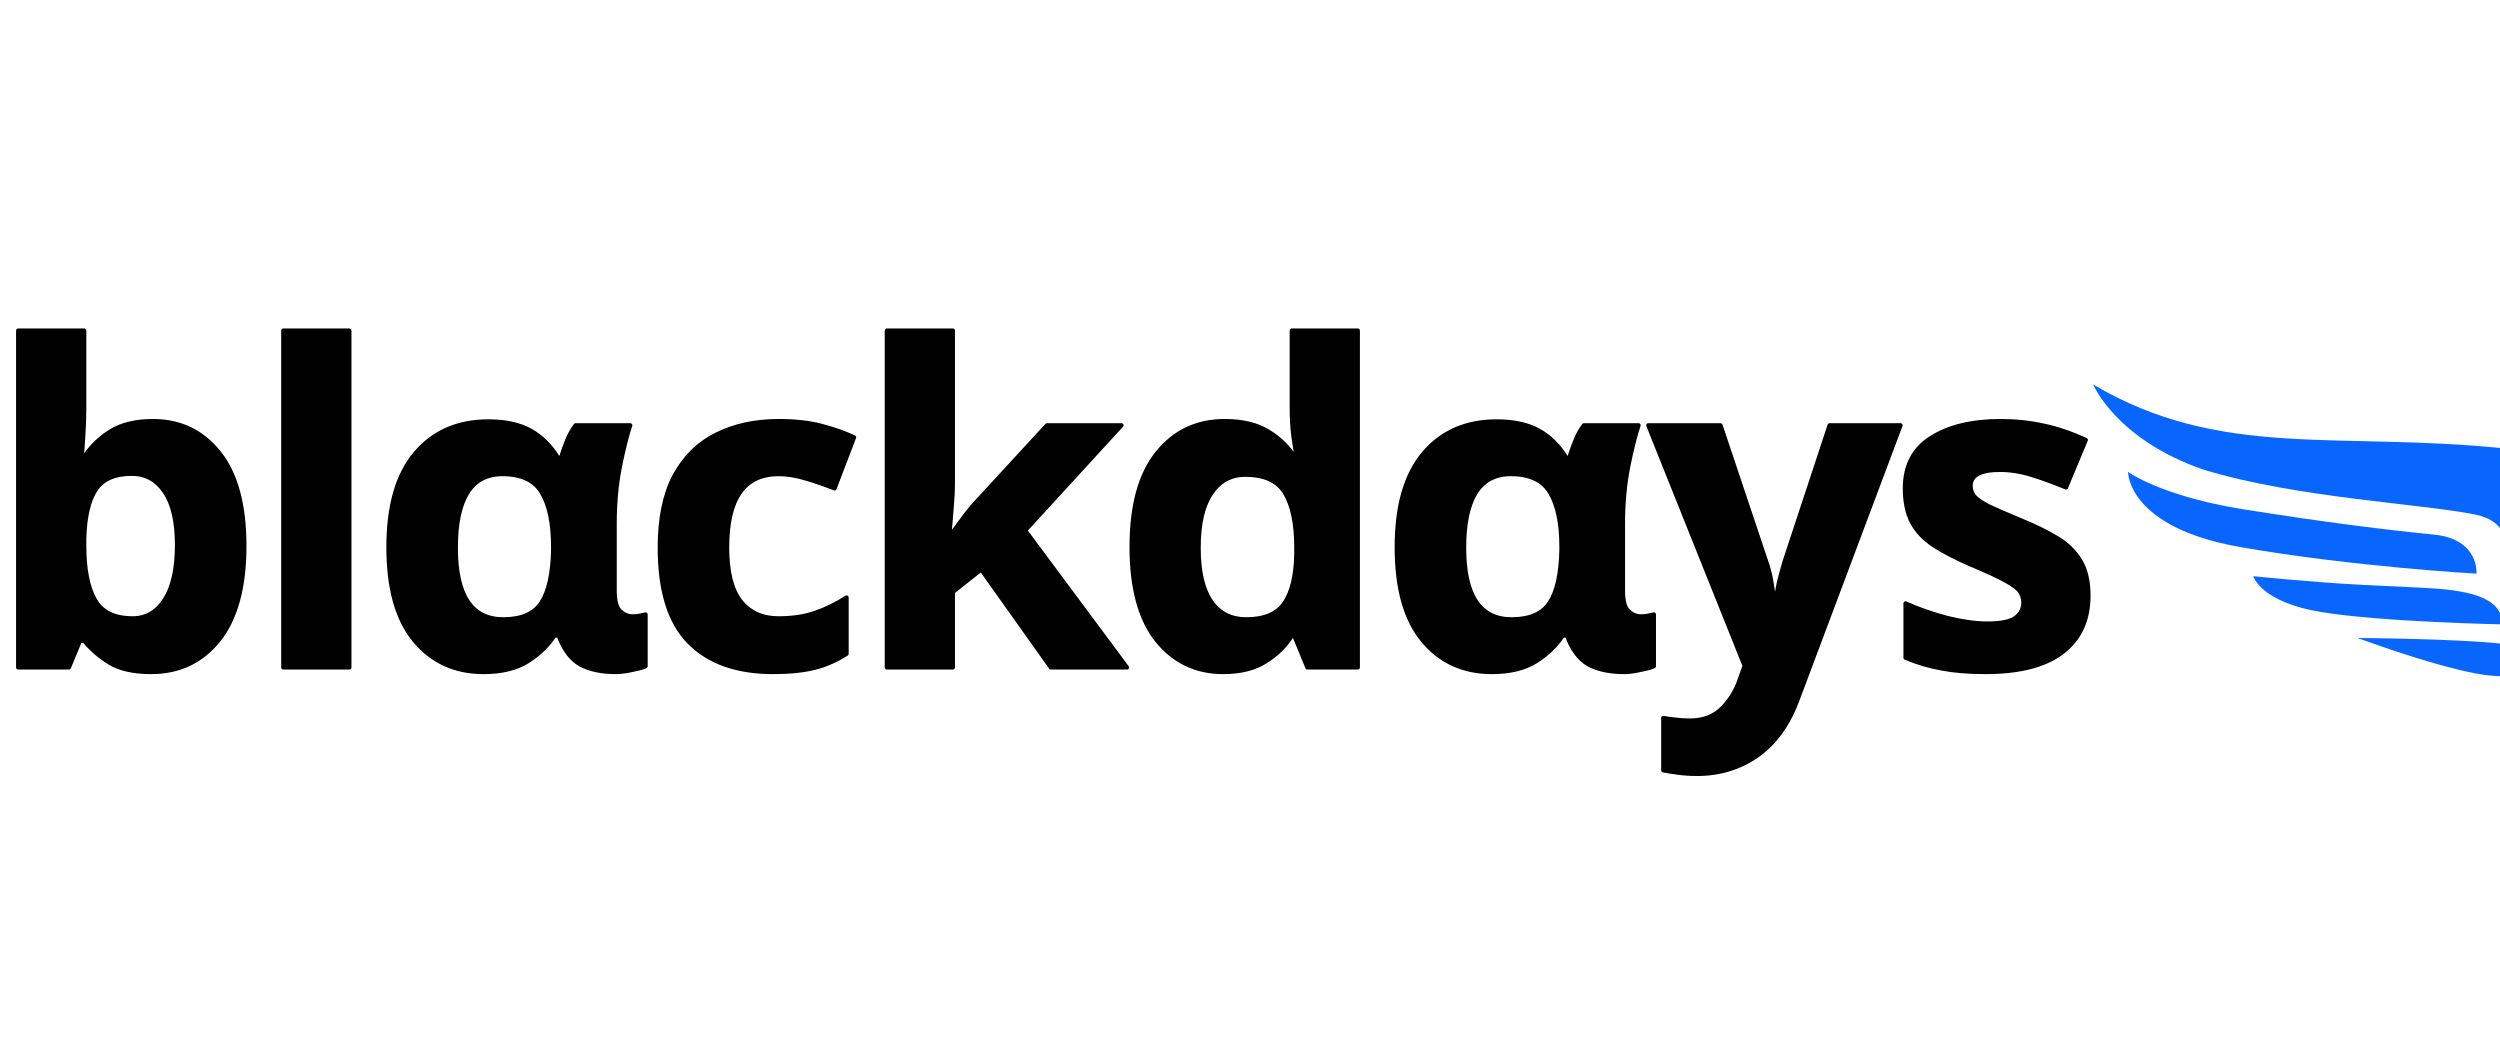
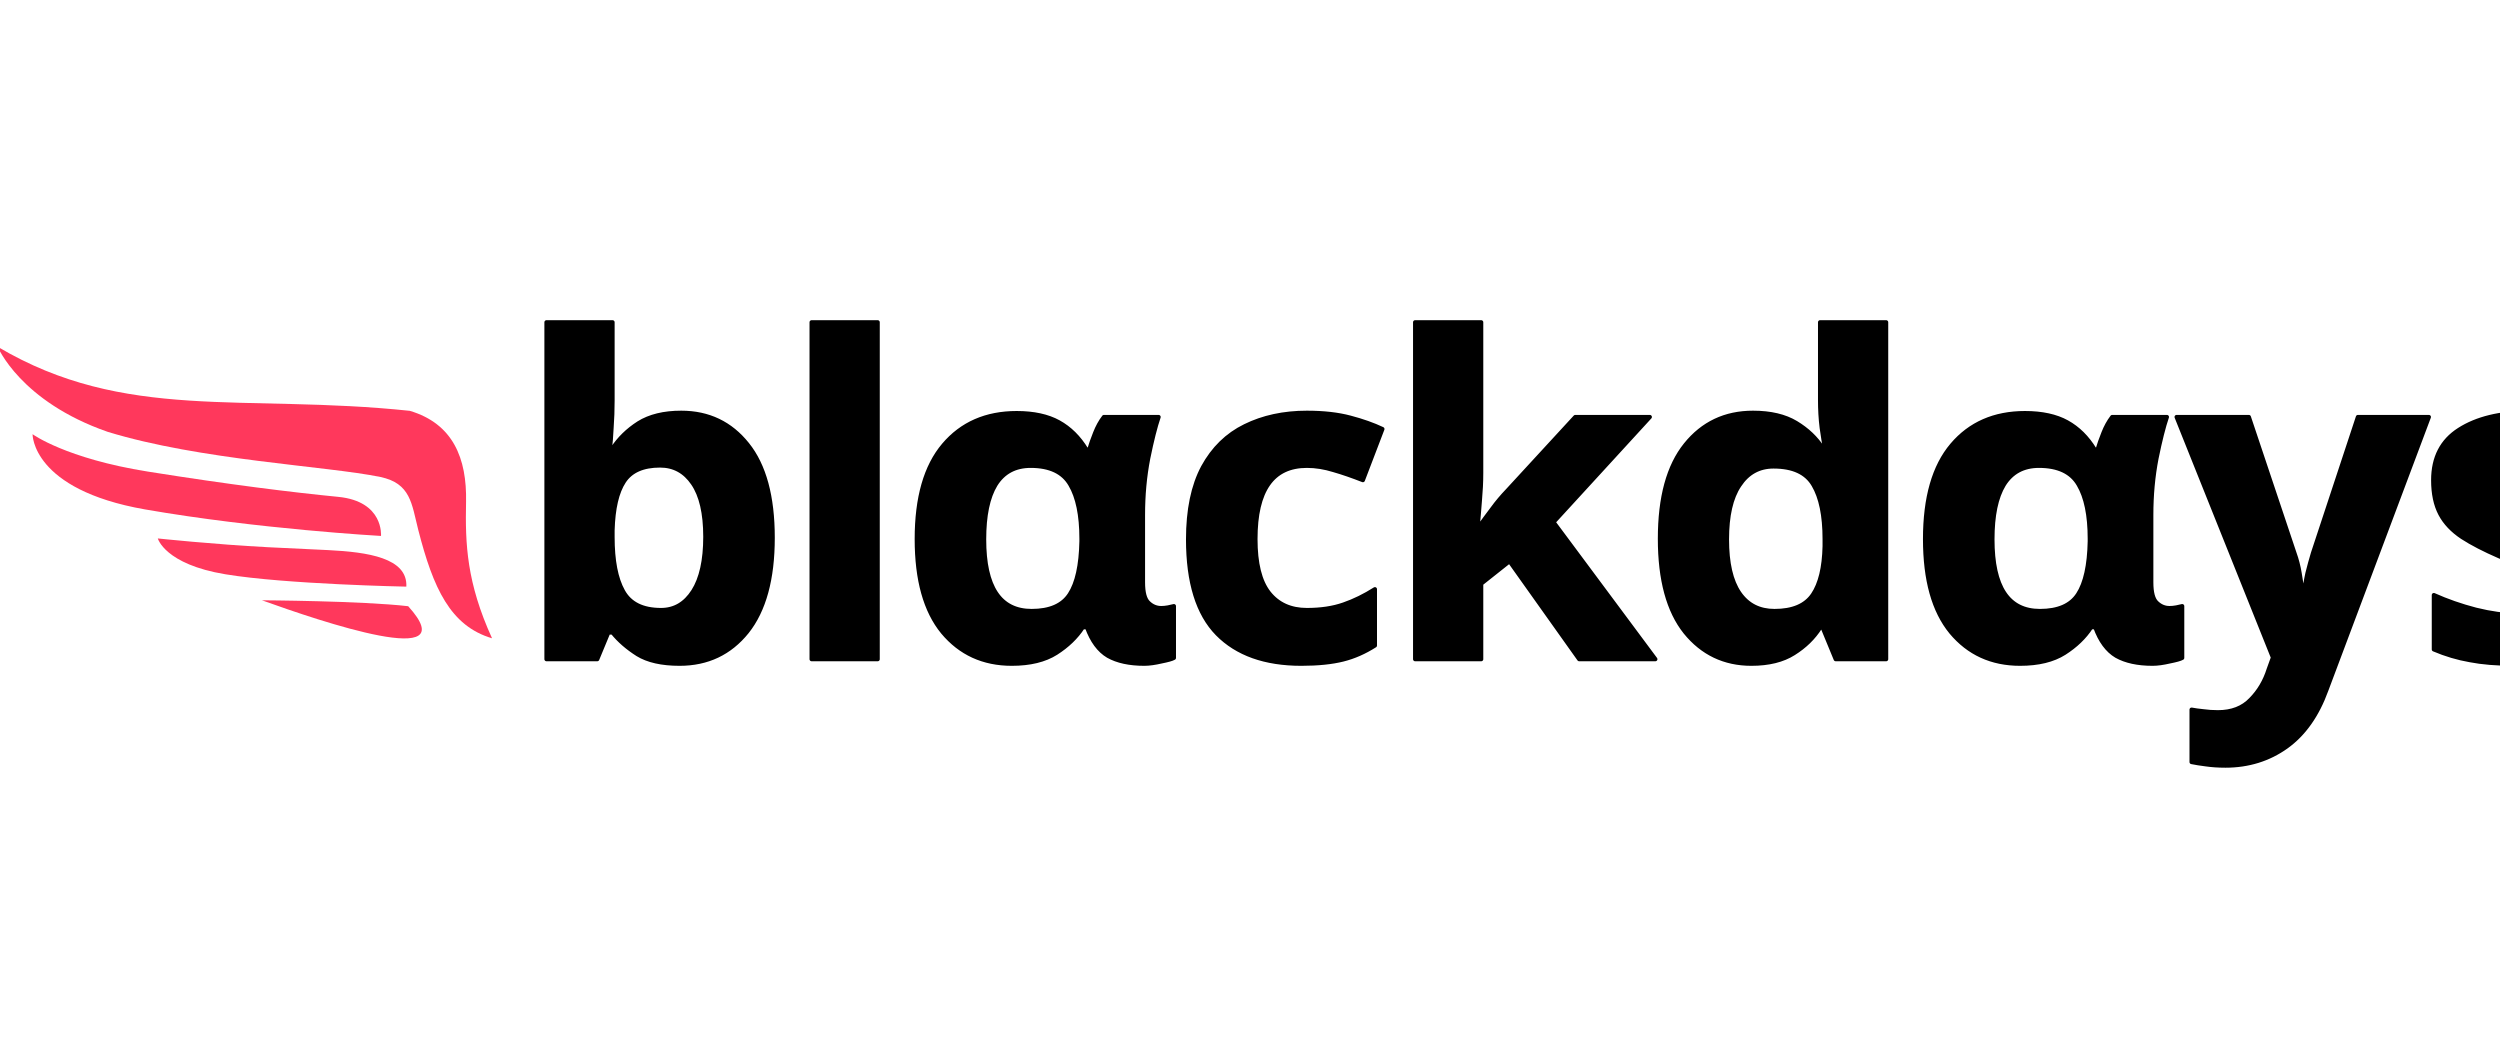
<svg xmlns="http://www.w3.org/2000/svg" width="120" height="50" viewBox="0 0 120 50" version="1.1" id="SVGRoot">
  <defs id="defs132">
    <rect x="11.236" y="7.285" width="69.721" height="10.07" id="rect3" />
    <rect x="12.943" y="23.094" width="88.414" height="18.186" id="rect1" />
    <rect x="-1.478" y="42.333" width="127.885" height="23.822" id="rect3454" />
    <clipPath id="b983e3c625">
      <path d="m 142,147.301 h 115 v 72.75 H 142 Z m 0,0" clip-rule="nonzero" id="path1144" />
    </clipPath>
    <clipPath id="0e8c13dd3a">
      <path d="m 70.262,116.359 h 89.156 v 70.5 H 70.262 Z m 0,0" clip-rule="nonzero" id="path1147" />
    </clipPath>
    <clipPath id="b983e3c625-3">
      <path d="m 142,147.301 h 115 v 72.75 H 142 Z m 0,0" clip-rule="nonzero" id="path1144-6" />
    </clipPath>
    <clipPath id="0e8c13dd3a-7">
      <path d="m 70.262,116.359 h 89.156 v 70.5 H 70.262 Z m 0,0" clip-rule="nonzero" id="path1147-5" />
    </clipPath>
    <clipPath id="b983e3c625-3-1">
      <path d="m 142,147.301 h 115 v 72.75 H 142 Z m 0,0" clip-rule="nonzero" id="path1144-6-2" />
    </clipPath>
    <clipPath id="b983e3c625-3-3">
      <path d="m 142,147.301 h 115 v 72.75 H 142 Z m 0,0" clip-rule="nonzero" id="path1144-6-6" />
    </clipPath>
  </defs>
  <g id="layer1" style="display:inline">
-     <text xml:space="preserve" style="font-style:normal;font-variant:normal;font-weight:normal;font-stretch:normal;font-size:19.795px;line-height:0;font-family:Manrope;-inkscape-font-specification:Manrope;letter-spacing:-0.742px;fill:#000000;fill-opacity:1;stroke:none;stroke-width:0.2;stroke-linecap:round;stroke-linejoin:round;stroke-miterlimit:4;stroke-dasharray:none;stroke-opacity:1;paint-order:stroke markers fill" x="-0.787" y="32.039" id="text2">
-       <tspan id="tspan2" x="-0.787" y="32.039" style="font-style:normal;font-variant:normal;font-weight:bold;font-stretch:normal;font-size:21.277px;font-family:Manrope;-inkscape-font-specification:'Manrope Bold';word-spacing:0px;fill:#000000;fill-opacity:1;stroke:#000000;stroke-width:0.2;stroke-linecap:round;stroke-linejoin:round;stroke-miterlimit:4;stroke-dasharray:none;stroke-opacity:1;paint-order:stroke markers fill">blαckdαys</tspan>
+     <text xml:space="preserve" style="font-style:normal;font-variant:normal;font-weight:normal;font-stretch:normal;font-size:19.795px;line-height:0;font-family:Manrope;-inkscape-font-specification:Manrope;letter-spacing:-0.742px;fill:#000000;fill-opacity:1;stroke:none;stroke-width:0.2;stroke-linecap:round;stroke-linejoin:round;stroke-miterlimit:4;stroke-dasharray:none;stroke-opacity:1;paint-order:stroke markers fill" x="24.573" y="31.638" id="text2">
+       <tspan id="tspan2" x="24.573" y="31.638" style="font-style:normal;font-variant:normal;font-weight:bold;font-stretch:normal;font-size:21.277px;font-family:Manrope;-inkscape-font-specification:'Manrope Bold';word-spacing:0px;fill:#000000;fill-opacity:1;stroke:#000000;stroke-width:0.2;stroke-linecap:round;stroke-linejoin:round;stroke-miterlimit:4;stroke-dasharray:none;stroke-opacity:1;paint-order:stroke markers fill">blαckdαys</tspan>
    </text>
-     <g id="g11677" transform="matrix(-1.12281,0,0,1.12281,215.4192,-2.803963)">
-       <path style="display:inline;fill:#0866ff;fill-opacity:1;stroke:none;stroke-width:0.228;stroke-opacity:1" d="m 81.24,31.397 c 1.087,-2.39 1.149,-4.023 1.111,-5.832 -0.038,-1.863 0.555,-3.342 2.406,-3.893 7.111,-0.747 12.172,0.491 17.616,-2.738 0,0 -0.958,2.335 -4.7,3.636 -3.972,1.218 -9.338,1.455 -11.66,1.93 -1.296,0.276 -1.333,1.134 -1.618,2.26 -0.64,2.498 -1.373,4.108 -3.154,4.636" id="path33289-7" />
-       <path style="display:inline;fill:#0866ff;fill-opacity:1;stroke:none;stroke-width:0.262;stroke-opacity:1" d="m 84.825,30.025 c 1.992,-0.23 6.252,-0.253 6.252,-0.253 -2.532,0.911 -8.758,3.022 -6.252,0.253 z" id="path33287-0" />
-       <path style="display:inline;fill:#0866ff;fill-opacity:1;stroke:none;stroke-width:0.262;stroke-opacity:1" d="m 84.904,29.19 c -0.061,-1.233 1.655,-1.478 3.329,-1.563 1.001,-0.046 2.004,-0.092 2.565,-0.123 2.351,-0.123 4.731,-0.376 4.731,-0.376 0,0 -0.297,1.104 -2.891,1.532 -2.585,0.429 -7.733,0.528 -7.733,0.528 z" id="path33285-9" />
-       <path style="display:inline;fill:#0866ff;fill-opacity:1;stroke:none;stroke-width:0.262;stroke-opacity:1" d="m 85.987,27.021 c 0,0 -0.133,-1.479 1.829,-1.671 1.961,-0.192 4.617,-0.519 8.131,-1.079 3.515,-0.559 4.936,-1.6 4.936,-1.6 0,0 0.04,2.365 -4.802,3.215 -4.832,0.843 -10.093,1.135 -10.093,1.135 z" id="path1156-3" />
+     <g id="g11677" transform="matrix(-1.12281,0,0,1.12281,114.8354,-4.614243)" style="fill:#ff385c;fill-opacity:1">
+       <path style="display:inline;fill:#ff385c;fill-opacity:1;stroke:none;stroke-width:0.228;stroke-opacity:1" d="m 81.24,31.397 c 1.087,-2.39 1.149,-4.023 1.111,-5.832 -0.038,-1.863 0.555,-3.342 2.406,-3.893 7.111,-0.747 12.172,0.491 17.616,-2.738 0,0 -0.958,2.335 -4.7,3.636 -3.972,1.218 -9.338,1.455 -11.66,1.93 -1.296,0.276 -1.333,1.134 -1.618,2.26 -0.64,2.498 -1.373,4.108 -3.154,4.636" id="path33289-7" />
+       <path style="display:inline;fill:#ff385c;fill-opacity:1;stroke:none;stroke-width:0.262;stroke-opacity:1" d="m 84.825,30.025 c 1.992,-0.23 6.252,-0.253 6.252,-0.253 -2.532,0.911 -8.758,3.022 -6.252,0.253 z" id="path33287-0" />
+       <path style="display:inline;fill:#ff385c;fill-opacity:1;stroke:none;stroke-width:0.262;stroke-opacity:1" d="m 84.904,29.19 c -0.061,-1.233 1.655,-1.478 3.329,-1.563 1.001,-0.046 2.004,-0.092 2.565,-0.123 2.351,-0.123 4.731,-0.376 4.731,-0.376 0,0 -0.297,1.104 -2.891,1.532 -2.585,0.429 -7.733,0.528 -7.733,0.528 z" id="path33285-9" />
+       <path style="display:inline;fill:#ff385c;fill-opacity:1;stroke:none;stroke-width:0.262;stroke-opacity:1" d="m 85.987,27.021 c 0,0 -0.133,-1.479 1.829,-1.671 1.961,-0.192 4.617,-0.519 8.131,-1.079 3.515,-0.559 4.936,-1.6 4.936,-1.6 0,0 0.04,2.365 -4.802,3.215 -4.832,0.843 -10.093,1.135 -10.093,1.135 z" id="path1156-3" />
    </g>
  </g>
  <g id="layer2" style="display:inline" />
  <g id="layer3" style="display:inline" />
  <g id="layer4" style="display:none">
    <rect style="display:inline;opacity:0.557;fill:#ff5e00;fill-opacity:1;stroke:#0069f5;stroke-width:0;stroke-linecap:round;stroke-linejoin:round;paint-order:stroke fill markers" id="rect1592-1" width="15" height="15" x="1.8808064e-06" y="15" />
    <rect style="display:inline;opacity:0.557;fill:#ff0000;stroke:#0069f5;stroke-width:0;stroke-linecap:round;stroke-linejoin:round;paint-order:stroke fill markers" id="rect1592" width="120" height="15" x="1.8808064e-06" y="6.7562792e-07" />
  </g>
</svg>
